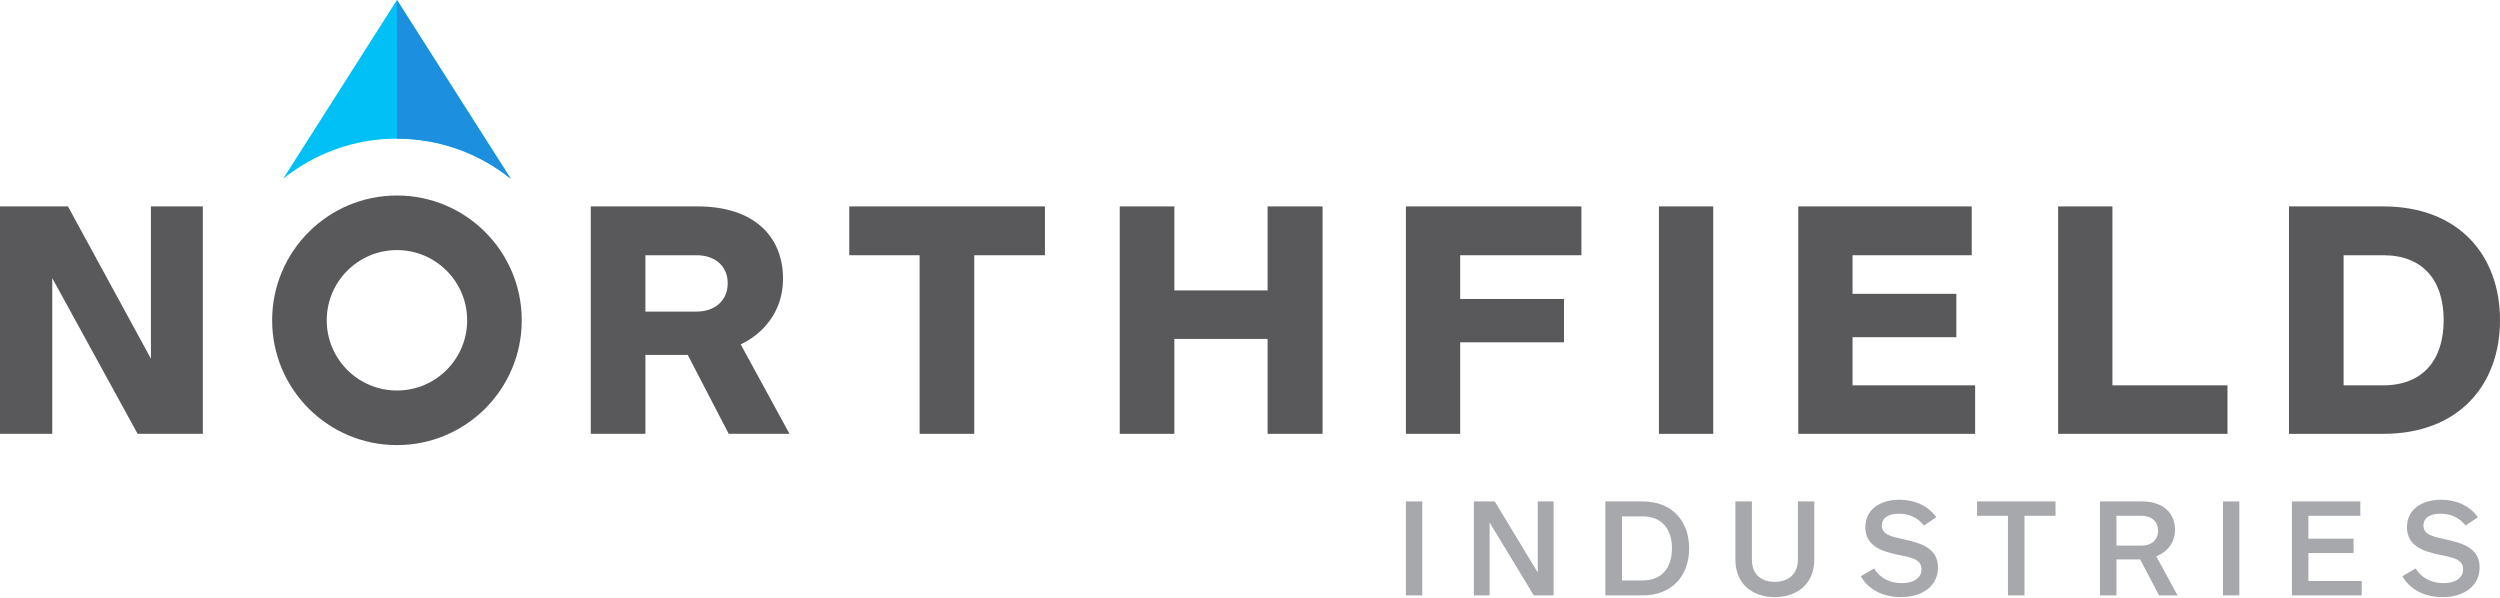
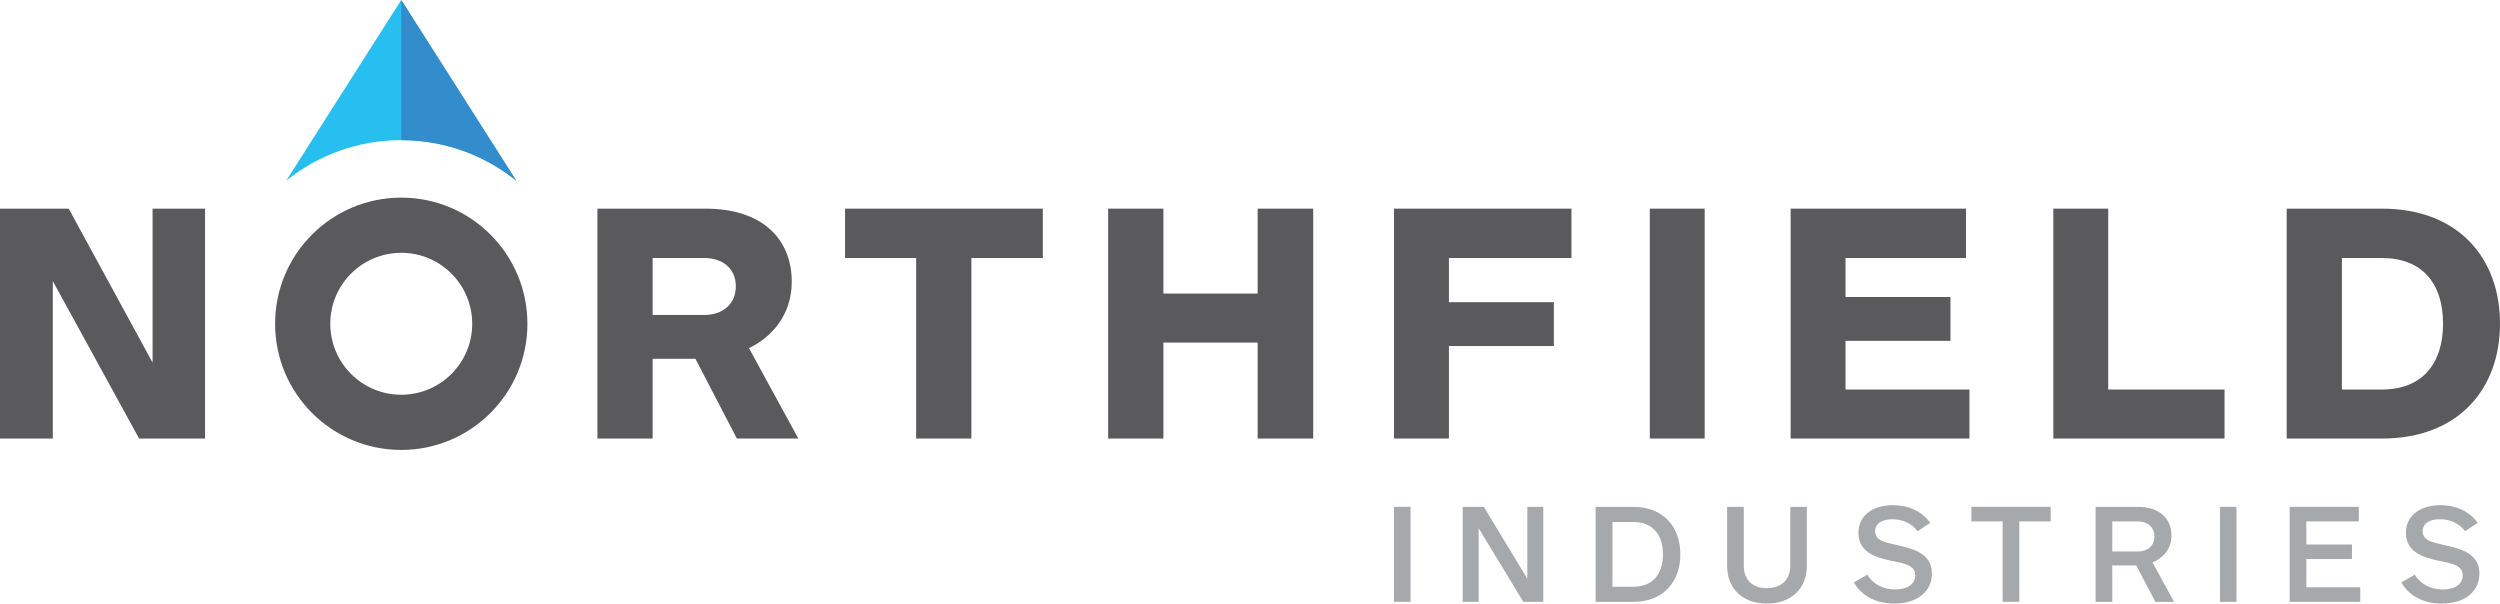
- <svg xmlns="http://www.w3.org/2000/svg" xmlns:xlink="http://www.w3.org/1999/xlink" version="1.1" id="Layer_1" x="0px" y="0px" width="251.222px" height="60px" viewBox="0 0 251.222 60" enable-background="new 0 0 251.222 60" xml:space="preserve">
+ <svg xmlns="http://www.w3.org/2000/svg" version="1.1" id="Layer_1" x="0px" y="0px" width="251px" height="60.598px" viewBox="0 0 251 60.598" enable-background="new 0 0 251 60.598" xml:space="preserve">
  <g>
-     <defs>
-       <rect id="SVGID_1_" width="251.222" height="60" />
-     </defs>
-     <clipPath id="SVGID_2_">
-       <use xlink:href="#SVGID_1_" overflow="visible" />
-     </clipPath>
-     <path clip-path="url(#SVGID_2_)" fill="#59595C" d="M39.888,39.242c-3.896,0-7.054-3.158-7.054-7.055s3.158-7.055,7.054-7.055   s7.055,3.158,7.055,7.055S43.784,39.242,39.888,39.242 M39.888,19.646c-6.926,0-12.541,5.615-12.541,12.541   c0,6.927,5.615,12.541,12.541,12.541S52.43,39.114,52.43,32.187C52.43,25.261,46.814,19.646,39.888,19.646" />
-     <polygon clip-path="url(#SVGID_2_)" fill="#59595C" points="15.167,20.742 15.167,36.046 6.829,20.742 0,20.742 0,43.595    5.25,43.595 5.25,27.948 13.829,43.595 20.383,43.595 20.383,20.742  " />
-     <path clip-path="url(#SVGID_2_)" fill="#59595C" d="M70.003,25.649h-5.147v5.661h5.147c1.784,0,3.123-1.063,3.123-2.847   C73.125,26.644,71.753,25.649,70.003,25.649 M73.229,43.595l-4.117-7.927h-4.255v7.927h-5.49V20.742h10.74   c5.662,0,8.579,3.02,8.579,7.275c0,3.397-2.127,5.592-4.255,6.588l4.907,8.99H73.229z" />
-     <polygon clip-path="url(#SVGID_2_)" fill="#59595C" points="97.901,25.649 97.901,43.595 92.411,43.595 92.411,25.649    85.342,25.649 85.342,20.742 105.004,20.742 105.004,25.649  " />
-     <polygon clip-path="url(#SVGID_2_)" fill="#59595C" points="127.378,43.595 127.378,34.056 118.01,34.056 118.01,43.595    112.521,43.595 112.521,20.742 118.01,20.742 118.01,29.184 127.378,29.184 127.378,20.742 132.903,20.742 132.903,43.595  " />
-     <polygon clip-path="url(#SVGID_2_)" fill="#59595C" points="146.733,25.649 146.733,30.042 157.164,30.042 157.164,34.399    146.733,34.399 146.733,43.595 141.277,43.595 141.277,20.742 158.914,20.742 158.914,25.649  " />
-     <rect x="166.704" y="20.742" clip-path="url(#SVGID_2_)" fill="#59595C" width="5.456" height="22.854" />
-     <polygon clip-path="url(#SVGID_2_)" fill="#59595C" points="180.705,43.595 180.705,20.742 198.137,20.742 198.137,25.649    186.16,25.649 186.16,29.526 196.592,29.526 196.592,33.884 186.16,33.884 186.16,38.722 198.479,38.722 198.479,43.595  " />
-     <polygon clip-path="url(#SVGID_2_)" fill="#59595C" points="206.818,43.595 206.818,20.742 212.274,20.742 212.274,38.722    223.838,38.722 223.838,43.595  " />
-     <path clip-path="url(#SVGID_2_)" fill="#59595C" d="M239.486,38.722c3.981,0,6.074-2.539,6.074-6.554s-2.093-6.52-6.074-6.52   h-3.979v13.073H239.486z M230.016,43.595V20.742h9.471c7.618,0,11.736,4.941,11.736,11.427s-4.118,11.427-11.736,11.427H230.016z" />
-     <path clip-path="url(#SVGID_2_)" fill="#00C0F6" d="M39.888,0L28.457,17.959c3.129-2.518,7.104-4.028,11.432-4.028   s8.302,1.51,11.431,4.027L39.888,0z" />
-     <path clip-path="url(#SVGID_2_)" fill="#1C8FDE" d="M51.32,17.958c-3.129-2.517-7.103-4.026-11.431-4.026L39.888,0L51.32,17.958z" />
-     <rect x="141.275" y="50.388" clip-path="url(#SVGID_2_)" fill="#A6A8AB" width="1.645" height="9.441" />
-     <polygon clip-path="url(#SVGID_2_)" fill="#A6A8AB" points="154.528,50.387 154.528,57.533 150.204,50.387 148.104,50.387    148.104,59.83 149.692,59.83 149.692,52.513 154.131,59.83 156.116,59.83 156.116,50.387  " />
-     <path clip-path="url(#SVGID_2_)" fill="#A6A8AB" d="M165.062,58.327c1.928,0,2.95-1.263,2.95-3.219s-1.022-3.219-2.95-3.219h-2.07   v6.438H165.062z M161.318,59.83v-9.442h3.744c3.02,0,4.679,2.026,4.679,4.721c0,2.68-1.66,4.722-4.679,4.722H161.318z" />
-     <path clip-path="url(#SVGID_2_)" fill="#A6A8AB" d="M182.315,56.243c0,2.354-1.645,3.758-3.971,3.758   c-2.339,0-3.956-1.404-3.956-3.758v-5.855h1.658v5.855c0,1.376,0.837,2.226,2.298,2.226c1.432,0,2.326-0.85,2.326-2.226v-5.855   h1.645V56.243z" />
-     <path clip-path="url(#SVGID_2_)" fill="#A6A8AB" d="M194.578,51.974l-1.248,0.837c-0.596-0.794-1.503-1.191-2.509-1.191   c-0.937,0-1.716,0.341-1.716,1.206c0,0.893,0.949,1.092,2.098,1.347c1.872,0.396,3.545,0.921,3.545,2.851   c0,1.744-1.418,2.978-3.73,2.978c-1.872,0-3.304-0.809-4.026-2.099l1.333-0.78c0.638,1.05,1.701,1.475,2.793,1.475   c1.175,0,1.971-0.51,1.971-1.39c0-1.007-1.022-1.19-2.369-1.46c-1.716-0.354-3.275-0.923-3.275-2.78c0-1.729,1.431-2.75,3.432-2.75   C192.337,50.216,193.712,50.769,194.578,51.974" />
-     <polygon clip-path="url(#SVGID_2_)" fill="#A6A8AB" points="198.672,50.387 198.672,51.833 201.777,51.833 201.777,59.83    203.438,59.83 203.438,51.833 206.556,51.833 206.556,50.387  " />
-     <path clip-path="url(#SVGID_2_)" fill="#A6A8AB" d="M215.217,51.833h-2.537v2.992h2.565c0.966,0,1.618-0.582,1.618-1.488   C216.863,52.385,216.182,51.833,215.217,51.833 M216.96,59.83l-1.898-3.616h-2.382v3.616h-1.659v-9.442h4.238   c2.085,0,3.306,1.147,3.306,2.85c0,1.346-0.853,2.269-1.887,2.666l2.141,3.927H216.96z" />
-     <rect x="223.383" y="50.388" clip-path="url(#SVGID_2_)" fill="#A6A8AB" width="1.645" height="9.441" />
-     <polygon clip-path="url(#SVGID_2_)" fill="#A6A8AB" points="230.311,50.387 230.311,59.83 237.328,59.83 237.328,58.384    231.969,58.384 231.969,55.576 236.507,55.576 236.507,54.13 231.969,54.13 231.969,51.833 237.188,51.833 237.188,50.387  " />
-     <path clip-path="url(#SVGID_2_)" fill="#A6A8AB" d="M249.004,51.974l-1.247,0.837c-0.596-0.794-1.504-1.191-2.509-1.191   c-0.936,0-1.717,0.341-1.717,1.206c0,0.893,0.949,1.092,2.099,1.347c1.872,0.396,3.545,0.921,3.545,2.851   c0,1.744-1.418,2.978-3.729,2.978c-1.872,0-3.305-0.809-4.027-2.099l1.332-0.78c0.638,1.05,1.701,1.475,2.794,1.475   c1.177,0,1.97-0.51,1.97-1.39c0-1.007-1.02-1.19-2.367-1.46c-1.717-0.354-3.275-0.923-3.275-2.78c0-1.729,1.433-2.75,3.432-2.75   C246.765,50.216,248.14,50.769,249.004,51.974" />
+     <path fill="#5A5A5D" d="M40.285,39.632c-3.935,0-7.125-3.189-7.125-7.125s3.189-7.125,7.125-7.125c3.936,0,7.125,3.189,7.125,7.125   S44.22,39.632,40.285,39.632 M40.285,19.841c-6.995,0-12.665,5.671-12.665,12.665c0,6.996,5.669,12.667,12.665,12.667   c6.996,0,12.667-5.671,12.667-12.667C52.951,25.513,47.28,19.841,40.285,19.841" />
+     <polygon fill="#5A5A5D" points="15.318,20.948 15.318,36.405 6.897,20.948 0,20.948 0,44.03 5.302,44.03 5.302,28.226    13.966,44.03 20.587,44.03 20.586,20.948  " />
+     <path fill="#26BFF0" d="M40.285,0L28.74,18.138c3.161-2.543,7.174-4.068,11.545-4.068s8.385,1.524,11.545,4.067L40.285,0z" />
+     <path fill="#338CCC" d="M51.831,18.137c-3.16-2.542-7.173-4.066-11.545-4.066l0-14.071L51.831,18.137z" />
+     <path fill="#5A5A5D" d="M70.723,25.904h-5.197v5.718h5.197c1.802,0,3.154-1.074,3.154-2.877   C73.877,26.909,72.491,25.904,70.723,25.904 M73.982,44.03l-4.159-8.007h-4.297v8.007h-5.545V20.948h10.846   c5.719,0,8.665,3.049,8.665,7.347c0,3.43-2.148,5.648-4.297,6.653l4.955,9.081H73.982z" />
+     <polygon fill="#5A5A5D" points="97.527,25.904 97.527,44.03 91.981,44.03 91.981,25.904 84.843,25.904 84.843,20.948 104.7,20.948    104.7,25.904  " />
+     <polygon fill="#5A5A5D" points="126.267,44.03 126.267,34.395 116.806,34.395 116.806,44.03 111.261,44.03 111.261,20.948    116.806,20.948 116.806,29.473 126.267,29.473 126.267,20.948 131.847,20.948 131.847,44.03  " />
+     <polygon fill="#5A5A5D" points="145.47,25.904 145.47,30.34 156.006,30.34 156.006,34.741 145.47,34.741 145.47,44.03    139.96,44.03 139.96,20.948 157.773,20.948 157.773,25.904  " />
+     <rect x="165.641" y="20.948" fill="#5A5A5D" width="5.509" height="23.081" />
+     <polygon fill="#5A5A5D" points="179.78,44.03 179.78,20.948 197.386,20.948 197.386,25.904 185.291,25.904 185.291,29.82    195.827,29.82 195.827,34.221 185.291,34.221 185.291,39.108 197.732,39.108 197.732,44.03  " />
+     <polygon fill="#5A5A5D" points="206.154,44.03 206.154,20.948 211.665,20.948 211.665,39.108 223.343,39.108 223.343,44.03  " />
+     <path fill="#5A5A5D" d="M239.147,39.108c4.021,0,6.134-2.564,6.134-6.62c0-4.054-2.114-6.583-6.134-6.583h-4.02v13.204H239.147z    M229.583,44.03V20.948h9.564c7.694,0,11.853,4.99,11.853,11.54c0,6.551-4.159,11.542-11.853,11.542H229.583z" />
+     <rect x="139.959" y="50.888" fill="#A6A9AC" width="1.661" height="9.537" />
+     <polygon fill="#A6A9AC" points="153.344,50.888 153.344,58.106 148.976,50.888 146.855,50.888 146.855,60.425 148.459,60.425    148.459,53.036 152.942,60.425 154.947,60.425 154.947,50.888  " />
+     <path fill="#A6A9AC" d="M163.981,58.909c1.948,0,2.979-1.276,2.979-3.253c0-1.975-1.032-3.25-2.979-3.25h-2.091v6.503H163.981z    M160.201,60.425v-9.537h3.781c3.05,0,4.727,2.047,4.727,4.768c0,2.707-1.677,4.77-4.727,4.77H160.201z" />
+     <path fill="#A6A9AC" d="M181.407,56.801c0,2.378-1.661,3.797-4.01,3.797c-2.362,0-3.996-1.419-3.996-3.797v-5.913h1.675v5.913   c0,1.391,0.845,2.249,2.321,2.249c1.446,0,2.349-0.858,2.349-2.249v-5.913h1.661V56.801z" />
+     <path fill="#A6A9AC" d="M193.792,52.491l-1.261,0.845c-0.602-0.801-1.518-1.202-2.534-1.202c-0.946,0-1.733,0.345-1.733,1.219   c0,0.901,0.959,1.103,2.119,1.359c1.89,0.4,3.581,0.931,3.581,2.879c0,1.762-1.433,3.008-3.766,3.008   c-1.892,0-3.337-0.816-4.068-2.121l1.346-0.787c0.645,1.06,1.719,1.489,2.821,1.489c1.188,0,1.991-0.515,1.991-1.403   c0-1.016-1.032-1.203-2.393-1.475c-1.732-0.358-3.307-0.933-3.307-2.809c0-1.745,1.445-2.776,3.466-2.776   C191.529,50.716,192.918,51.275,193.792,52.491" />
+     <polygon fill="#A6A9AC" points="197.928,50.888 197.928,52.349 201.063,52.349 201.063,60.425 202.74,60.425 202.74,52.349    205.89,52.349 205.89,50.888  " />
+     <path fill="#A6A9AC" d="M214.636,52.349h-2.562v3.021h2.591c0.975,0,1.634-0.588,1.634-1.504   C216.299,52.907,215.61,52.349,214.636,52.349 M216.397,60.425l-1.918-3.651h-2.406v3.651h-1.675v-9.537h4.281   c2.106,0,3.337,1.159,3.337,2.878c0,1.359-0.86,2.292-1.905,2.693l2.162,3.966H216.397z" />
+     <rect x="222.883" y="50.888" fill="#A6A9AC" width="1.661" height="9.537" />
+     <polygon fill="#A6A9AC" points="229.88,50.888 229.88,60.425 236.968,60.425 236.968,58.964 231.556,58.964 231.556,56.129    236.138,56.129 236.138,54.668 231.556,54.668 231.556,52.349 236.825,52.349 236.825,50.888  " />
+     <path fill="#A6A9AC" d="M248.76,52.491l-1.26,0.845c-0.601-0.801-1.519-1.202-2.534-1.202c-0.944,0-1.733,0.345-1.733,1.219   c0,0.901,0.959,1.103,2.12,1.359c1.891,0.4,3.58,0.931,3.58,2.879c0,1.762-1.433,3.008-3.766,3.008   c-1.891,0-3.337-0.816-4.068-2.121l1.346-0.787c0.645,1.06,1.719,1.489,2.822,1.489c1.188,0,1.989-0.515,1.989-1.403   c0-1.016-1.029-1.203-2.391-1.475c-1.733-0.358-3.308-0.933-3.308-2.809c0-1.745,1.446-2.776,3.465-2.776   C246.498,50.716,247.887,51.275,248.76,52.491" />
  </g>
</svg>
